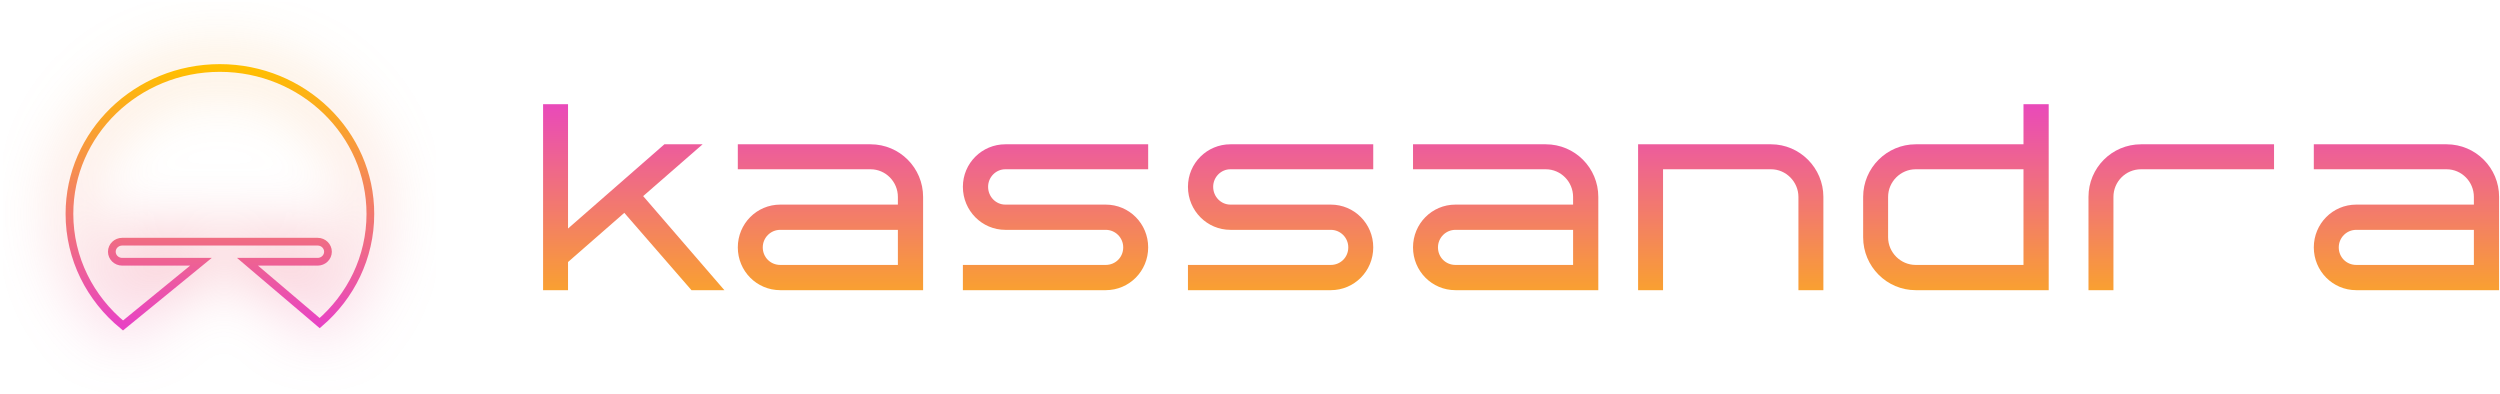
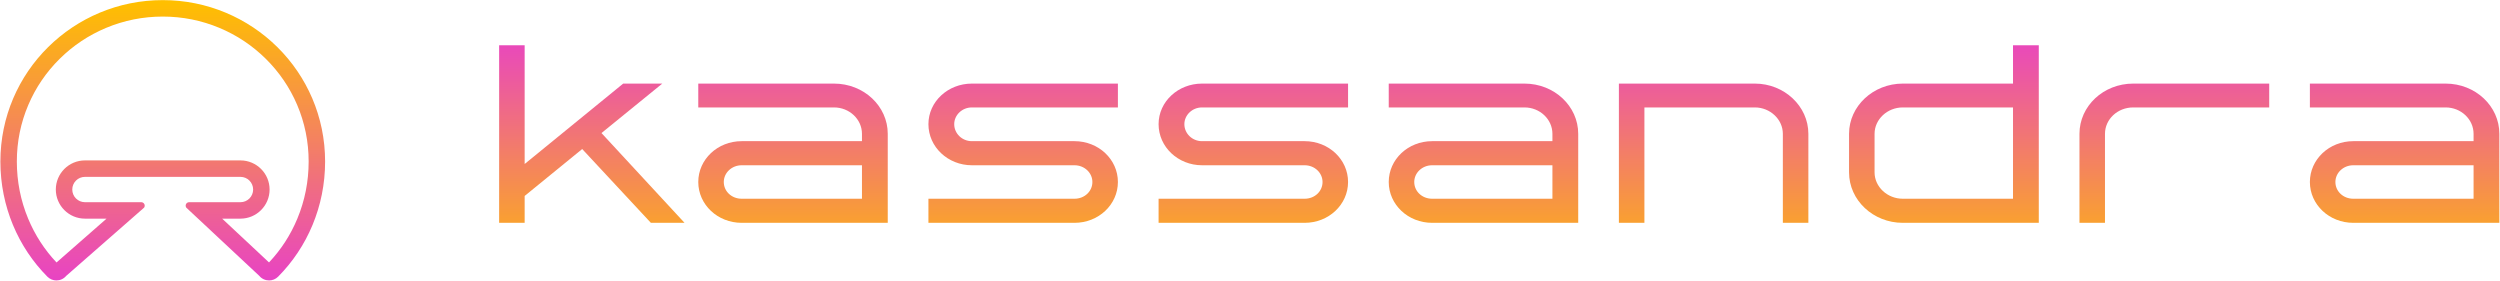
- <svg xmlns="http://www.w3.org/2000/svg" width="216" height="34" viewBox="0 0 216 34" fill="none">
-   <g filter="url(#filter0_f_4442_53300)">
-     <path d="M32 18.486C32 22.242 30.305 25.614 27.621 27.922L21.384 22.619H27.442C27.932 22.619 28.337 22.235 28.337 21.752C28.337 21.277 27.94 20.884 27.442 20.884H10.558C10.068 20.884 9.663 21.269 9.663 21.752C9.663 22.227 10.06 22.619 10.558 22.619H17.363L10.628 28.126C7.797 25.81 6 22.348 6 18.478C6 11.516 11.818 5.874 18.996 5.874C26.175 5.882 32 11.524 32 18.486Z" stroke="url(#paint0_linear_4442_53300)" stroke-width="0.667" stroke-miterlimit="10" />
-   </g>
-   <path d="M32 18.483C32 22.238 30.305 25.609 27.621 27.917L21.384 22.616H27.442C27.932 22.616 28.337 22.231 28.337 21.748C28.337 21.273 27.94 20.881 27.442 20.881H10.558C10.068 20.881 9.663 21.266 9.663 21.748C9.663 22.223 10.06 22.616 10.558 22.616H17.363L10.628 28.121C7.797 25.805 6 22.344 6 18.475C6 11.515 11.818 5.874 18.996 5.874C26.175 5.882 32 11.522 32 18.483Z" stroke="url(#paint1_linear_4442_53300)" stroke-width="0.667" stroke-miterlimit="10" />
-   <path d="M60.706 12.467H57.403L49.078 19.744V9H46.922V25.071H49.078V22.637L53.94 18.39L59.743 25.071H62.587L55.569 16.944L60.706 12.467Z" fill="url(#paint2_linear_4442_53300)" />
-   <path d="M75.215 12.467H63.747V14.625H75.215C76.522 14.625 77.577 15.704 77.577 17.012V17.678H67.417C65.376 17.678 63.747 19.331 63.747 21.374C63.747 23.418 65.376 25.071 67.417 25.071H79.756V17.012C79.756 14.51 77.738 12.467 75.215 12.467ZM77.577 22.89H67.417C66.568 22.89 65.903 22.224 65.903 21.374C65.903 20.548 66.568 19.859 67.417 19.859H77.577V22.89Z" fill="url(#paint3_linear_4442_53300)" />
-   <path d="M95.532 17.678H86.863C86.037 17.678 85.372 16.989 85.372 16.14C85.372 15.313 86.037 14.625 86.863 14.625H99.202V12.467H86.863C84.844 12.467 83.193 14.097 83.193 16.14C83.193 18.206 84.844 19.859 86.863 19.859H95.532C96.381 19.859 97.046 20.548 97.046 21.374C97.046 22.224 96.381 22.89 95.532 22.89H83.193V25.071H95.532C97.573 25.071 99.202 23.418 99.202 21.374C99.202 19.331 97.573 17.678 95.532 17.678Z" fill="url(#paint4_linear_4442_53300)" />
-   <path d="M114.978 17.678H106.309C105.483 17.678 104.818 16.989 104.818 16.14C104.818 15.313 105.483 14.625 106.309 14.625H118.648V12.467H106.309C104.29 12.467 102.639 14.097 102.639 16.14C102.639 18.206 104.29 19.859 106.309 19.859H114.978C115.827 19.859 116.492 20.548 116.492 21.374C116.492 22.224 115.827 22.89 114.978 22.89H102.639V25.071H114.978C117.019 25.071 118.648 23.418 118.648 21.374C118.648 19.331 117.019 17.678 114.978 17.678Z" fill="url(#paint5_linear_4442_53300)" />
-   <path d="M133.552 12.467H122.085V14.625H133.552C134.86 14.625 135.915 15.704 135.915 17.012V17.678H125.754C123.713 17.678 122.085 19.331 122.085 21.374C122.085 23.418 123.713 25.071 125.754 25.071H138.094V17.012C138.094 14.51 136.075 12.467 133.552 12.467ZM135.915 22.89H125.754C124.906 22.89 124.241 22.224 124.241 21.374C124.241 20.548 124.906 19.859 125.754 19.859H135.915V22.89Z" fill="url(#paint6_linear_4442_53300)" />
-   <path d="M153.021 12.467H141.531V25.071H143.687V14.625H153.021C154.306 14.625 155.384 15.704 155.384 17.012V25.071H157.54V17.012C157.54 14.51 155.498 12.467 153.021 12.467Z" fill="url(#paint7_linear_4442_53300)" />
-   <path d="M174.829 12.467H165.518C163.018 12.467 160.976 14.51 160.976 17.012V20.502C160.976 23.027 163.018 25.071 165.518 25.071H177.008V9H174.829V12.467ZM174.829 22.89H165.518C164.21 22.89 163.132 21.811 163.132 20.502V17.012C163.132 15.704 164.21 14.625 165.518 14.625H174.829V22.89Z" fill="url(#paint8_linear_4442_53300)" />
-   <path d="M180.445 17.012V25.071H182.601V17.012C182.601 15.704 183.656 14.625 184.986 14.625H196.477V12.467H184.986C182.463 12.467 180.445 14.51 180.445 17.012Z" fill="url(#paint9_linear_4442_53300)" />
-   <path d="M211.381 12.467H199.913V14.625H211.381C212.688 14.625 213.743 15.704 213.743 17.012V17.678H203.583C201.541 17.678 199.913 19.331 199.913 21.374C199.913 23.418 201.541 25.071 203.583 25.071H215.922V17.012C215.922 14.51 213.904 12.467 211.381 12.467ZM213.743 22.89H203.583C202.734 22.89 202.069 22.224 202.069 21.374C202.069 20.548 202.734 19.859 203.583 19.859H213.743V22.89Z" fill="url(#paint10_linear_4442_53300)" />
+ <svg xmlns="http://www.w3.org/2000/svg" width="3314" height="372" viewBox="0 0 3314 372" fill="none">
+   <path d="M877.918 110.81H826.101L695.478 217.386V60.044H661.653V295.384H695.478V259.747L771.765 197.55L862.805 295.384H907.425L797.313 176.369L877.918 110.81Z" fill="url(#paint0_linear_339_197)" />
+   <path d="M1105.55 110.81H925.631V142.413H1105.55C1126.06 142.413 1142.62 158.214 1142.62 177.378V187.128H983.206C951.18 187.128 925.631 211.334 925.631 241.256C925.631 271.178 951.18 295.384 983.206 295.384H1176.8V177.378C1176.8 140.732 1145.13 110.81 1105.55 110.81ZM1142.62 263.445H983.206C969.891 263.445 959.456 253.695 959.456 241.256C959.456 229.153 969.891 219.067 983.206 219.067H1142.62V263.445Z" fill="url(#paint1_linear_339_197)" />
+   <path d="M1424.32 187.128H1288.3C1275.34 187.128 1264.91 177.042 1264.91 164.602C1264.91 152.499 1275.34 142.413 1288.3 142.413H1481.89V110.81H1288.3C1256.63 110.81 1230.72 134.68 1230.72 164.602C1230.72 194.86 1256.63 219.067 1288.3 219.067H1424.32C1437.63 219.067 1448.07 229.153 1448.07 241.256C1448.07 253.695 1437.63 263.445 1424.32 263.445H1230.72V295.384H1424.32C1456.34 295.384 1481.89 271.178 1481.89 241.256C1481.89 211.334 1456.34 187.128 1424.32 187.128Z" fill="url(#paint2_linear_339_197)" />
+   <path d="M1729.41 187.128H1593.39C1580.44 187.128 1570 177.042 1570 164.602C1570 152.499 1580.44 142.413 1593.39 142.413H1786.99V110.81H1593.39C1561.72 110.81 1535.82 134.68 1535.82 164.602C1535.82 194.86 1561.72 219.067 1593.39 219.067H1729.41C1742.73 219.067 1753.16 229.153 1753.16 241.256C1753.16 253.695 1742.73 263.445 1729.41 263.445H1535.82V295.384H1729.41C1761.44 295.384 1786.99 271.178 1786.99 241.256C1786.99 211.334 1761.44 187.128 1729.41 187.128Z" fill="url(#paint3_linear_339_197)" />
+   <path d="M2020.83 110.81H1840.91V142.413H2020.83C2041.34 142.413 2057.89 158.214 2057.89 177.378V187.128H1898.48C1866.46 187.128 1840.91 211.334 1840.91 241.256C1840.91 271.178 1866.46 295.384 1898.48 295.384H2092.08V177.378C2092.08 140.732 2060.41 110.81 2020.83 110.81ZM2057.89 263.445H1898.48C1885.17 263.445 1874.73 253.695 1874.73 241.256C1874.73 229.153 1885.17 219.067 1898.48 219.067H2057.89V263.445Z" fill="url(#paint4_linear_339_197)" />
+   <path d="M2326.28 110.81H2146V295.384H2179.83V142.413H2326.28C2346.43 142.413 2363.35 158.214 2363.35 177.378V295.384H2397.17V177.378C2397.17 140.732 2365.15 110.81 2326.28 110.81Z" fill="url(#paint5_linear_339_197)" />
+   <path d="M2668.44 110.81H2522.34C2483.12 110.81 2451.09 140.732 2451.09 177.378V228.48C2451.09 265.462 2483.12 295.384 2522.34 295.384H2702.62V60.044H2668.44V110.81ZM2668.44 263.445H2522.34C2501.83 263.445 2484.92 247.644 2484.92 228.48V177.378C2484.92 158.214 2501.83 142.413 2522.34 142.413H2668.44V263.445Z" fill="url(#paint6_linear_339_197)" />
+   <path d="M2756.54 177.378V295.384H2790.36V177.378C2790.36 158.214 2806.92 142.413 2827.79 142.413H3008.07V110.81H2827.79C2788.2 110.81 2756.54 140.732 2756.54 177.378Z" fill="url(#paint7_linear_339_197)" />
+   <path d="M3241.9 110.81H3061.98V142.413H3241.9C3262.41 142.413 3278.97 158.214 3278.97 177.378V187.128H3119.56C3087.53 187.128 3061.98 211.334 3061.98 241.256C3061.98 271.178 3087.53 295.384 3119.56 295.384H3313.15V177.378C3313.15 140.732 3281.49 110.81 3241.9 110.81ZM3278.97 263.445H3119.56C3106.24 263.445 3095.81 253.695 3095.81 241.256C3095.81 229.153 3106.24 219.067 3119.56 219.067H3278.97V263.445Z" fill="url(#paint8_linear_339_197)" />
+   <path d="M215.74 21.964C241.766 21.964 267.022 27.004 290.815 36.946C313.861 46.578 334.554 60.371 352.331 77.947C370.148 95.563 384.131 116.096 393.889 138.97C404.015 162.705 409.146 187.996 409.146 214.148C409.146 240.449 404.107 265.912 394.165 289.836C385.164 311.488 372.542 330.993 356.602 347.869L294.506 289.836H318.769C340.053 289.836 357.371 272.519 357.371 251.234C357.371 229.95 340.053 212.632 318.769 212.632H112.591C91.307 212.632 73.989 229.95 73.989 251.234C73.989 272.519 91.307 289.836 112.591 289.836H141.24L74.925 347.926C58.967 331.033 46.322 311.511 37.31 289.836C27.368 265.917 22.323 240.449 22.323 214.153C22.323 187.858 27.454 162.705 37.58 138.976C47.338 116.101 61.321 95.569 79.138 77.953C96.915 60.377 117.614 46.583 140.654 36.952C164.447 27.01 189.703 21.97 215.729 21.97M215.74 0.152C97.558 0.152 0.516 94.921 0.516 214.153C0.516 273.724 24.171 327.864 62.807 366.765C66.125 370.106 70.465 371.753 74.787 371.753C79.597 371.753 84.39 369.715 87.748 365.697L191.001 275.257C193.13 272.214 190.955 268.036 187.247 268.03H112.597C103.327 268.03 95.807 260.51 95.807 251.24C95.807 241.97 103.327 234.45 112.597 234.45H318.769C328.039 234.45 335.559 241.97 335.559 251.24C335.559 260.51 328.039 268.03 318.769 268.03H250.709C246.995 268.03 244.825 272.214 246.955 275.257L343.727 365.697C347.085 369.715 351.878 371.753 356.688 371.753C361.01 371.753 365.35 370.106 368.667 366.765C407.31 327.87 430.959 273.724 430.959 214.153C430.959 94.921 333.923 0.152 215.746 0.152L215.74 0.152Z" fill="url(#paint9_linear_339_197)" />
  <defs>
-     <filter id="filter0_f_4442_53300" x="0.334" y="0.208" width="37.333" height="33.682" filterUnits="userSpaceOnUse" color-interpolation-filters="sRGB">
-       <feFlood flood-opacity="0" result="BackgroundImageFix" />
-       <feBlend mode="normal" in="SourceGraphic" in2="BackgroundImageFix" result="shape" />
-       <feGaussianBlur stdDeviation="2.667" result="effect1_foregroundBlur_4442_53300" />
-     </filter>
-     <linearGradient id="paint0_linear_4442_53300" x1="19.02" y1="-4.443" x2="19.02" y2="35.918" gradientUnits="userSpaceOnUse">
-       <stop stop-color="#FFBF00" />
-       <stop offset="1" stop-color="#E843C4" />
-     </linearGradient>
-     <linearGradient id="paint1_linear_4442_53300" x1="19" y1="5.874" x2="19" y2="28.121" gradientUnits="userSpaceOnUse">
-       <stop stop-color="#FFBF00" />
-       <stop offset="1" stop-color="#E843C4" />
-     </linearGradient>
-     <linearGradient id="paint2_linear_4442_53300" x1="136.752" y1="7.852" x2="136.752" y2="30.81" gradientUnits="userSpaceOnUse">
+     <linearGradient id="paint0_linear_339_197" x1="2071.03" y1="43.234" x2="2071.03" y2="379.434" gradientUnits="userSpaceOnUse">
      <stop stop-color="#E843C4" />
      <stop offset="1" stop-color="#FFBF00" />
    </linearGradient>
-     <linearGradient id="paint3_linear_4442_53300" x1="136.752" y1="7.852" x2="136.752" y2="30.81" gradientUnits="userSpaceOnUse">
+     <linearGradient id="paint1_linear_339_197" x1="2071.03" y1="43.234" x2="2071.03" y2="379.434" gradientUnits="userSpaceOnUse">
      <stop stop-color="#E843C4" />
      <stop offset="1" stop-color="#FFBF00" />
    </linearGradient>
-     <linearGradient id="paint4_linear_4442_53300" x1="136.752" y1="7.852" x2="136.752" y2="30.81" gradientUnits="userSpaceOnUse">
+     <linearGradient id="paint2_linear_339_197" x1="2071.03" y1="43.234" x2="2071.03" y2="379.434" gradientUnits="userSpaceOnUse">
      <stop stop-color="#E843C4" />
      <stop offset="1" stop-color="#FFBF00" />
    </linearGradient>
-     <linearGradient id="paint5_linear_4442_53300" x1="136.752" y1="7.852" x2="136.752" y2="30.81" gradientUnits="userSpaceOnUse">
+     <linearGradient id="paint3_linear_339_197" x1="2071.03" y1="43.234" x2="2071.03" y2="379.434" gradientUnits="userSpaceOnUse">
      <stop stop-color="#E843C4" />
      <stop offset="1" stop-color="#FFBF00" />
    </linearGradient>
-     <linearGradient id="paint6_linear_4442_53300" x1="136.752" y1="7.852" x2="136.752" y2="30.81" gradientUnits="userSpaceOnUse">
+     <linearGradient id="paint4_linear_339_197" x1="2071.03" y1="43.234" x2="2071.03" y2="379.434" gradientUnits="userSpaceOnUse">
      <stop stop-color="#E843C4" />
      <stop offset="1" stop-color="#FFBF00" />
    </linearGradient>
-     <linearGradient id="paint7_linear_4442_53300" x1="136.752" y1="7.852" x2="136.752" y2="30.81" gradientUnits="userSpaceOnUse">
+     <linearGradient id="paint5_linear_339_197" x1="2071.03" y1="43.234" x2="2071.03" y2="379.434" gradientUnits="userSpaceOnUse">
      <stop stop-color="#E843C4" />
      <stop offset="1" stop-color="#FFBF00" />
    </linearGradient>
-     <linearGradient id="paint8_linear_4442_53300" x1="136.752" y1="7.852" x2="136.752" y2="30.81" gradientUnits="userSpaceOnUse">
+     <linearGradient id="paint6_linear_339_197" x1="2071.03" y1="43.234" x2="2071.03" y2="379.434" gradientUnits="userSpaceOnUse">
      <stop stop-color="#E843C4" />
      <stop offset="1" stop-color="#FFBF00" />
    </linearGradient>
-     <linearGradient id="paint9_linear_4442_53300" x1="136.752" y1="7.852" x2="136.752" y2="30.81" gradientUnits="userSpaceOnUse">
+     <linearGradient id="paint7_linear_339_197" x1="2071.03" y1="43.234" x2="2071.03" y2="379.434" gradientUnits="userSpaceOnUse">
      <stop stop-color="#E843C4" />
      <stop offset="1" stop-color="#FFBF00" />
    </linearGradient>
-     <linearGradient id="paint10_linear_4442_53300" x1="136.752" y1="7.852" x2="136.752" y2="30.81" gradientUnits="userSpaceOnUse">
+     <linearGradient id="paint8_linear_339_197" x1="2071.03" y1="43.234" x2="2071.03" y2="379.434" gradientUnits="userSpaceOnUse">
      <stop stop-color="#E843C4" />
      <stop offset="1" stop-color="#FFBF00" />
    </linearGradient>
+     <linearGradient id="paint9_linear_339_197" x1="215.735" y1="0.152" x2="215.735" y2="371.753" gradientUnits="userSpaceOnUse">
+       <stop offset="0.01" stop-color="#FFBF00" />
+       <stop offset="1" stop-color="#E843C4" />
+     </linearGradient>
  </defs>
</svg>
